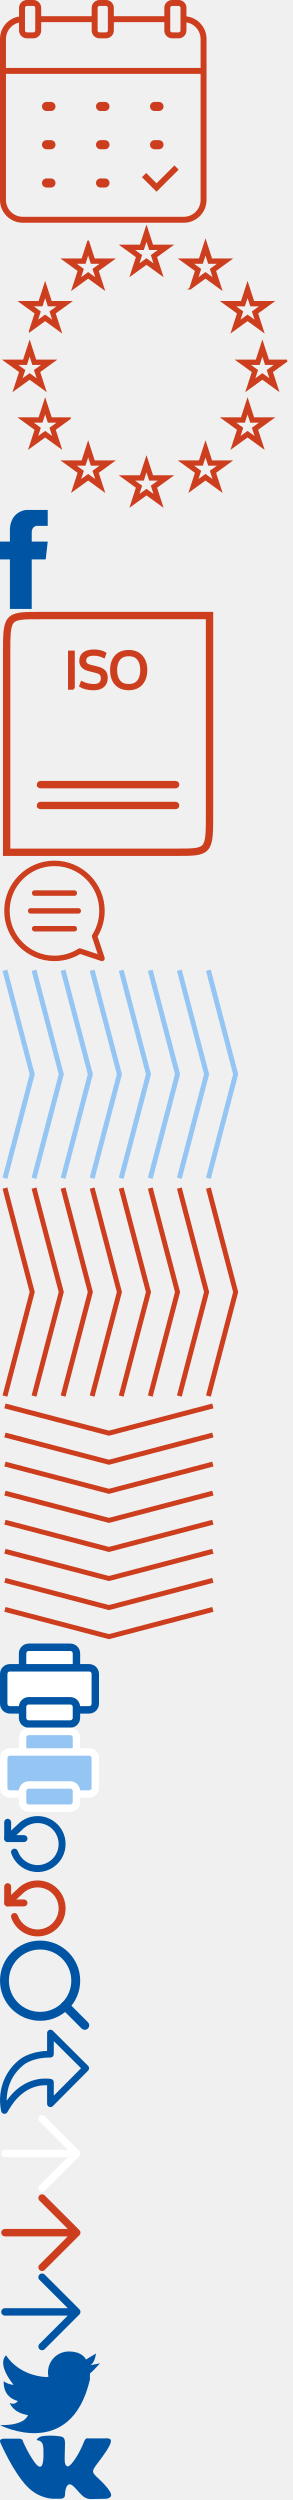
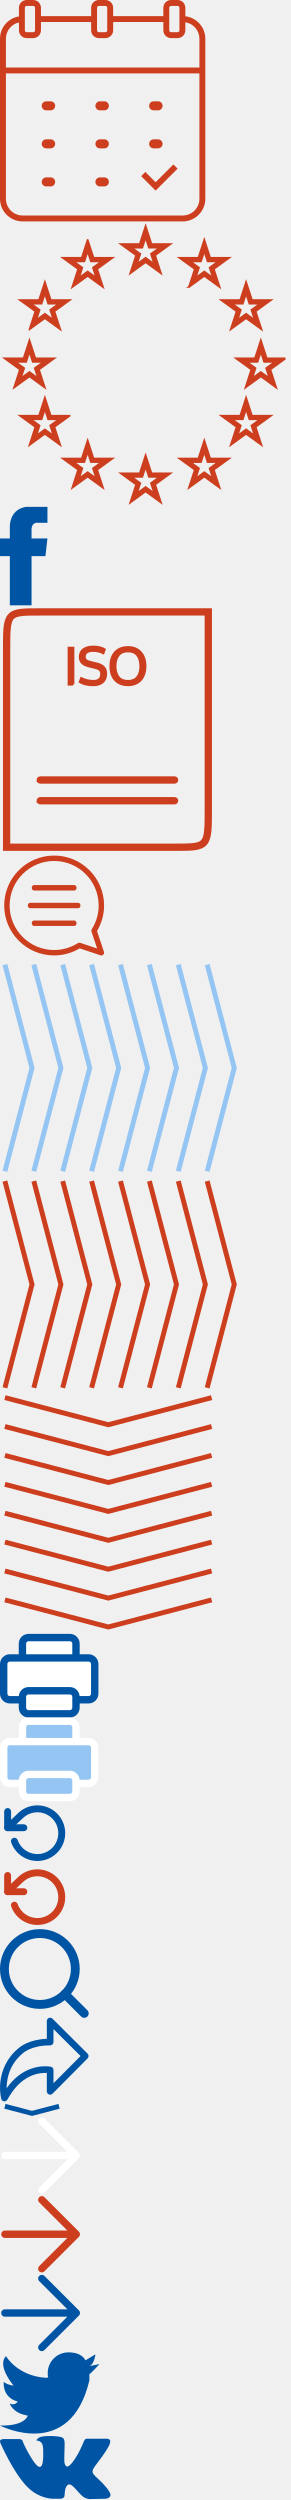
- <svg xmlns="http://www.w3.org/2000/svg" width="59" height="505" viewBox="0 0 59 505">
+ <svg xmlns="http://www.w3.org/2000/svg" width="59" height="508" viewBox="0 0 59 508">
  <svg width="42" height="45" viewBox="0 0 42 45" fill="none" id="calendar" y="0">
    <path d="M31.621 37.031L29.53 34.94l-.85.85 2.941 2.94 4.466-4.466-.85-.85-3.616 3.617zM10.291 20.587h-.896a.918.918 0 1 0 0 1.836h.896a.918.918 0 1 0 0-1.836zM10.291 28.313h-.896a.918.918 0 1 0 0 1.836h.896a.918.918 0 1 0 0-1.836zM10.291 36.044h-.896a.918.918 0 1 0 0 1.836h.896a.918.918 0 1 0 0-1.836zM21.203 20.587h-.896a.918.918 0 1 0 0 1.836h.896a.918.918 0 1 0 0-1.836zM21.203 28.313h-.896a.918.918 0 1 0 0 1.836h.896a.918.918 0 1 0 0-1.836zM21.203 36.044h-.896a.918.918 0 1 0 0 1.836h.896a.918.918 0 1 0 0-1.836zM31.22 22.423h.896a.918.918 0 1 0 0-1.836h-.897a.918.918 0 1 0 0 1.836zM31.22 30.149h.896a.918.918 0 1 0 0-1.836h-.897a.918.918 0 1 0 0 1.836z" fill="#CC3E1E" />
    <path d="M37.662 3.306V1.583C37.662.71 36.952 0 36.079 0h-1.308c-.873 0-1.583.71-1.583 1.583v1.689H22.992v-1.69C22.992.71 22.282 0 21.409 0H20.1c-.872 0-1.582.71-1.582 1.583v1.689H8.322v-1.69C8.322.71 7.612 0 6.739 0H5.431c-.873 0-1.583.71-1.583 1.583v1.754A4.578 4.578 0 0 0 0 7.87v32.523c0 2.536 2.063 4.599 4.6 4.599h32.522c2.536 0 4.599-2.064 4.599-4.6V7.872a4.603 4.603 0 0 0-4.06-4.565zM34.39 1.583c0-.21.17-.381.38-.381h1.31c.21 0 .38.17.38.38v4.581c0 .21-.17.381-.38.381h-1.31c-.21 0-.38-.17-.38-.38V1.582zm-14.67 0c0-.21.17-.381.38-.381h1.31c.21 0 .38.17.38.38v4.581c0 .21-.17.381-.38.381H20.1c-.21 0-.38-.17-.38-.38V1.582zm-14.67 0c0-.21.171-.381.381-.381H6.74c.21 0 .38.17.38.38v4.581c0 .21-.17.381-.38.381H5.43c-.21 0-.38-.17-.38-.38V1.582zM3.85 4.56v1.604c0 .872.71 1.582 1.582 1.582H6.74c.872 0 1.582-.71 1.582-1.582v-1.69H18.52v1.69c0 .872.71 1.582 1.582 1.582h1.31c.872 0 1.582-.71 1.582-1.582v-1.69H33.19v1.69c0 .872.71 1.582 1.582 1.582h1.309c.872 0 1.582-.71 1.582-1.582V4.52a3.4 3.4 0 0 1 2.858 3.35v5.847H1.201V7.871a3.38 3.38 0 0 1 2.648-3.31zm33.273 39.231H4.6a3.402 3.402 0 0 1-3.398-3.397V14.92H40.52v25.473a3.402 3.402 0 0 1-3.398 3.397z" fill="#CC3E1E" />
  </svg>
  <svg width="59" height="58" viewBox="0 0 59 58" fill="none" id="europe" y="45">
    <path d="M29.59 1l-1.177 3.622h-3.808l3.08 2.239-1.176 3.622 3.08-2.239 3.082 2.239-1.177-3.622 3.08-2.24h-3.807L29.59 1zm1.11 5.603l.687 2.112L29.59 7.41l-1.797 1.305.686-2.112-1.797-1.306h2.221l.687-2.113.686 2.113h2.222L30.7 6.603zM38.431 13.275l3.081-2.239 3.081 2.239-1.176-3.622 3.08-2.239H42.69l-1.177-3.622-1.176 3.622h-3.809l3.081 2.239-1.177 3.622zm.174-5.186h2.22l.687-2.113.687 2.113h2.221l-1.797 1.306.687 2.113-1.798-1.306-1.797 1.306.687-2.113-1.797-1.306zM48.103 18.241l-1.177 3.622 3.081-2.238 3.081 2.238-1.177-3.622 3.081-2.238h-3.808l-1.177-3.622-1.177 3.622h-3.808l3.081 2.238zm1.218-1.563l.686-2.113.687 2.113h2.221l-1.797 1.306.686 2.112-1.797-1.305-1.797 1.305.687-2.112-1.798-1.306h2.222zM57.987 27.838h-3.809l-1.177-3.623-1.176 3.623h-3.809l3.081 2.238-1.177 3.622 3.081-2.239 3.082 2.24-1.177-3.623 3.08-2.238zM53 30.625l-1.797 1.306.687-2.113-1.797-1.305h2.22l.687-2.113.687 2.113h2.221l-1.797 1.305.686 2.113-1.797-1.306zM51.184 39.501l-1.177-3.622-1.177 3.622h-3.808l3.081 2.239-1.177 3.622 3.081-2.238 3.081 2.238-1.177-3.622 3.082-2.239h-3.809zm.62 4.094l-1.797-1.306-1.797 1.306.687-2.113-1.797-1.306h2.22l.687-2.112.687 2.112h2.221l-1.797 1.306.686 2.113zM42.69 48.196l-1.178-3.622-1.176 3.622h-3.809l3.081 2.239-1.177 3.622 3.081-2.239 3.081 2.239-1.176-3.622 3.08-2.239H42.69zm.62 4.093l-1.798-1.305-1.797 1.305.687-2.112-1.797-1.306h2.22l.687-2.113.687 2.113h2.221l-1.797 1.306.687 2.112zM30.767 51.204l-1.177-3.622-1.177 3.622h-3.808l3.08 2.239-1.176 3.622 3.08-2.238 3.082 2.238-1.177-3.622 3.08-2.239h-3.807zm.62 4.094l-1.797-1.306-1.797 1.306.686-2.113-1.797-1.306h2.221l.687-2.112.686 2.112h2.222L30.7 53.185l.687 2.113zM18.987 48.196l-1.176-3.622-1.177 3.622h-3.809l3.081 2.239-1.177 3.622 3.082-2.239 3.08 2.239-1.176-3.622 3.08-2.239h-3.808zm.62 4.093l-1.796-1.305-1.798 1.305.687-2.112-1.797-1.306h2.221l.687-2.113.686 2.113h2.221l-1.797 1.306.687 2.112zM14.106 39.501h-3.808L9.12 35.88l-1.177 3.622H4.136l3.08 2.239-1.176 3.622 3.08-2.238 3.082 2.238-1.177-3.622 3.081-2.239zM9.121 42.29l-1.797 1.306.686-2.113-1.797-1.306h2.221l.687-2.112.686 2.112h2.222l-1.797 1.306.686 2.113-1.797-1.306zM5.985 31.46l3.081 2.238-1.176-3.622 3.08-2.238H7.163l-1.177-3.623-1.177 3.623H1l3.081 2.238-1.177 3.622 3.081-2.239zm-2.907-2.947h2.22l.687-2.113.687 2.113h2.221l-1.797 1.305.686 2.113-1.797-1.306-1.797 1.306.687-2.113-1.797-1.305zM6.04 21.863l3.08-2.238 3.082 2.238-1.177-3.622 3.08-2.238h-3.807L9.12 12.38l-1.177 3.622H4.136l3.08 2.238-1.176 3.622zm.173-5.185h2.221l.687-2.113.686 2.113h2.222l-1.797 1.306.686 2.112-1.797-1.305-1.797 1.305.686-2.112-1.797-1.306zM17.81 3.792l-1.176 3.622h-3.809l3.081 2.239-1.177 3.622 3.082-2.239 3.08 2.239-1.176-3.622 3.08-2.239h-3.808l-1.176-3.622zm1.111 5.603l.687 2.113-1.797-1.306-1.798 1.306.687-2.113-1.797-1.306h2.221l.687-2.113.686 2.113h2.221l-1.797 1.306z" fill="#CC3E1E" stroke="#CC3E1E" stroke-width=".4" />
  </svg>
  <svg width="10" height="20" viewBox="0 0 10 20" fill="none" id="fb" y="103">
    <path d="M6.41 4.41v2h3.231L9.231 10H6.41v10H2V10H0V6.41h2v-2S1.641.615 5.23 0h4.411v3.23h-2c0-.05-1.128-.102-1.23 1.18z" fill="#0054A4" />
  </svg>
  <svg width="44" height="50" viewBox="0 0 44 50" fill="none" id="iso" y="123">
    <path fill-rule="evenodd" clip-rule="evenodd" d="M8.145 1h34.523v40.208c0 1.975 0 3.483-.108 4.62-.108 1.134-.328 1.973-.828 2.555-.509.594-1.252.86-2.243.989-.982.127-2.281.127-3.966.127H1V9.291c0-1.976 0-3.483.108-4.62.108-1.134.329-1.973.828-2.556.509-.593 1.252-.86 2.243-.988C5.162 1 6.46 1 8.145 1zM1.788 4.736c-.105 1.1-.105 2.575-.105 4.575v39.505h33.813c1.717 0 2.972 0 3.905-.122.93-.12 1.468-.353 1.813-.755.354-.414.56-1.069.666-2.176.105-1.101.105-2.576.105-4.576V1.683H8.172c-1.717 0-2.971 0-3.905.122-.93.12-1.467.353-1.812.755-.355.414-.561 1.069-.667 2.176z" fill="#CC3E1E" stroke="#CC3E1E" stroke-width=".8" stroke-miterlimit="10" stroke-linecap="round" />
    <path fill-rule="evenodd" clip-rule="evenodd" d="M7.83 35.497c0-.19.154-.342.342-.342h27.324a.342.342 0 0 1 0 .683H8.172a.342.342 0 0 1-.341-.341zM7.83 39.709c0-.19.154-.342.342-.342h27.324a.342.342 0 0 1 0 .683H8.172a.342.342 0 0 1-.341-.341z" fill="#CC3E1E" stroke="#CC3E1E" stroke-width=".8" stroke-miterlimit="10" stroke-linecap="round" />
    <path d="M14.86 16.07h-.866V8.672h.866v7.4zM16.516 14.85c.77.38 1.596.57 2.476.57 1.084 0 1.626-.493 1.626-1.48 0-.32-.086-.58-.26-.776-.17-.2-.482-.357-.935-.47l-1.471-.37c-1.124-.284-1.686-.884-1.686-1.802 0-.703.242-1.225.725-1.566.484-.343 1.153-.515 2.006-.515.447 0 .866.049 1.256.145.39.097.717.227.98.39l-.25.706a3.927 3.927 0 0 0-.89-.33 4.359 4.359 0 0 0-1.116-.145c-1.207 0-1.81.418-1.81 1.255 0 .284.091.512.274.686.187.17.466.3.836.39l1.406.34c.6.144 1.055.374 1.366.69.31.314.465.761.465 1.341 0 .754-.232 1.323-.695 1.707-.46.38-1.088.57-1.882.57-.593 0-1.122-.06-1.585-.18-.46-.124-.826-.269-1.096-.436l.26-.72zM23.41 12.373c0 .951.218 1.698.655 2.242.437.54 1.083.81 1.937.81.854 0 1.495-.27 1.926-.81.433-.54.65-1.288.65-2.242 0-.973-.218-1.729-.655-2.266-.434-.537-1.072-.805-1.916-.805-.844 0-1.488.268-1.931.805-.444.537-.666 1.293-.666 2.267zm6.094 0c0 .564-.079 1.08-.235 1.546a3.45 3.45 0 0 1-.67 1.206c-.291.334-.658.594-1.102.78a3.88 3.88 0 0 1-1.495.276c-.747 0-1.388-.159-1.921-.476a3.023 3.023 0 0 1-1.196-1.33c-.264-.57-.396-1.24-.396-2.007 0-1.184.309-2.117.926-2.801.617-.684 1.481-1.026 2.592-1.026 1.094 0 1.95.345 2.566 1.036.62.687.93 1.62.93 2.796z" fill="#CC3E1E" />
    <path d="M14.86 16.07h-.866V8.672h.866v7.4zM16.516 14.85c.77.38 1.596.57 2.476.57 1.084 0 1.626-.493 1.626-1.48 0-.32-.086-.58-.26-.776-.17-.2-.482-.357-.935-.47l-1.471-.37c-1.124-.284-1.686-.884-1.686-1.802 0-.703.242-1.225.725-1.566.484-.343 1.153-.515 2.006-.515.447 0 .866.049 1.256.145.39.097.717.227.98.39l-.25.706a3.927 3.927 0 0 0-.89-.33 4.359 4.359 0 0 0-1.116-.145c-1.207 0-1.81.418-1.81 1.255 0 .284.091.512.274.686.187.17.466.3.836.39l1.406.34c.6.144 1.055.374 1.366.69.31.314.465.761.465 1.341 0 .754-.232 1.323-.695 1.707-.46.38-1.088.57-1.882.57-.593 0-1.122-.06-1.585-.18-.46-.124-.826-.269-1.096-.436l.26-.72zM23.41 12.373c0 .951.218 1.698.655 2.242.437.54 1.083.81 1.937.81.854 0 1.495-.27 1.926-.81.433-.54.65-1.288.65-2.242 0-.973-.218-1.729-.655-2.266-.434-.537-1.072-.805-1.916-.805-.844 0-1.488.268-1.931.805-.444.537-.666 1.293-.666 2.267zm6.094 0c0 .564-.079 1.08-.235 1.546a3.45 3.45 0 0 1-.67 1.206c-.291.334-.658.594-1.102.78a3.88 3.88 0 0 1-1.495.276c-.747 0-1.388-.159-1.921-.476a3.023 3.023 0 0 1-1.196-1.33c-.264-.57-.396-1.24-.396-2.007 0-1.184.309-2.117.926-2.801.617-.684 1.481-1.026 2.592-1.026 1.094 0 1.95.345 2.566 1.036.62.687.93 1.62.93 2.796z" stroke="#CC3E1E" stroke-width=".5" />
  </svg>
  <svg width="22" height="22" viewBox="0 0 22 22" fill="none" id="mess" y="173">
    <path d="M20.887 20.883a.399.399 0 0 1-.41.097l-4.304-1.436a9.96 9.96 0 0 1-5.171 1.451c-5.513 0-9.998-4.485-9.998-9.997C1.004 5.485 5.49 1 11.002 1 16.515 1 21 5.485 21 10.998a9.959 9.959 0 0 1-1.451 5.17l1.435 4.306a.4.4 0 0 1-.097.409zm-2.156-4.64a.4.4 0 0 1 .041-.34 9.164 9.164 0 0 0 1.428-4.905c0-5.072-4.126-9.198-9.198-9.198s-9.198 4.126-9.198 9.198c0 5.071 4.126 9.197 9.198 9.197 1.733 0 3.43-.493 4.906-1.427a.401.401 0 0 1 .34-.042l3.724 1.242-1.241-3.724z" fill="#CC3E1E" stroke="#CC3E1E" stroke-width=".3" />
    <path d="M15.09 7.8H6.92c-.174 0-.315-.178-.315-.4 0-.22.14-.4.314-.4h8.17c.174 0 .315.18.315.4 0 .222-.141.4-.315.4zM5.805 11c0-.22.141-.4.315-.4h9.769c.173 0 .314.18.314.4 0 .22-.14.4-.314.4H6.12c-.174 0-.315-.18-.315-.4zM6.92 15c-.174 0-.315-.18-.315-.4 0-.221.14-.4.314-.4h8.17c.174 0 .315.179.315.4 0 .22-.141.4-.315.4H6.92z" fill="#CC3E1E" stroke="#CC3E1E" stroke-width=".3" />
  </svg>
  <svg width="49" height="44" viewBox="0 0 49 44" fill="none" id="multi-str-blue" y="195">
    <path d="M1 1l5.503 21L1 43M6.871 1l5.503 21-5.503 21M12.743 1l5.503 21-5.503 21M18.614 1l5.503 21-5.503 21M24.485 1l5.503 21-5.503 21M30.356 1l5.503 21-5.503 21M36.228 1l5.503 21-5.503 21M42.1 1l5.502 21L42.1 43" stroke="#95C5F3" />
  </svg>
  <svg width="49" height="44" viewBox="0 0 49 44" fill="none" id="multi-str-orange" y="239">
    <path d="M1 1l5.503 21L1 43M6.871 1l5.503 21-5.503 21M12.743 1l5.503 21-5.503 21M18.614 1l5.503 21-5.503 21M24.485 1l5.503 21-5.503 21M30.356 1l5.503 21-5.503 21M36.228 1l5.503 21-5.503 21M42.1 1l5.502 21L42.1 43" stroke="#CC3E1E" />
  </svg>
  <svg width="44" height="49" viewBox="0 0 44 49" fill="none" id="multi-str-orange-down" y="283">
    <path d="M43 1L22 6.503 1 1M43 6.871l-21 5.503L1 6.871M43 12.743l-21 5.503-21-5.503M43 18.614l-21 5.503-21-5.503M43 24.485l-21 5.503-21-5.503M43 30.357L22 35.86 1 30.357M43 36.228l-21 5.503-21-5.503M43 42.1l-21 5.502L1 42.1" stroke="#CC3E1E" />
  </svg>
  <svg width="20" height="17" viewBox="0 0 20 17" fill="none" id="print" y="332">
    <rect x="4.56" y=".75" width="10.881" height="4.69" rx="1.25" fill="#fff" stroke="#0054A4" stroke-width="1.5" />
    <rect x=".75" y="4.893" width="18.5" height="8.5" rx="1.25" fill="#fff" stroke="#0054A4" stroke-width="1.5" />
    <rect x="4.56" y="11.56" width="10.881" height="4.69" rx="1.25" fill="#fff" stroke="#0054A4" stroke-width="1.5" />
  </svg>
  <svg width="20" height="17" viewBox="0 0 20 17" fill="none" id="print-white" y="349">
    <rect x="4.56" y=".75" width="10.881" height="4.69" rx="1.25" fill="#95C5F3" stroke="#fff" stroke-width="1.5" />
    <rect x=".75" y="4.893" width="18.5" height="8.5" rx="1.25" fill="#95C5F3" stroke="#fff" stroke-width="1.5" />
    <rect x="4.56" y="11.56" width="10.881" height="4.69" rx="1.25" fill="#95C5F3" stroke="#fff" stroke-width="1.5" />
  </svg>
  <svg width="14" height="13" viewBox="0 0 14 13" fill="none" id="reset" y="366">
    <path fill-rule="evenodd" clip-rule="evenodd" d="M1.55 1.545a.55.55 0 0 1 .55.55v2.75h2.75a.55.55 0 1 1 0 1.1h-3.3a.55.55 0 0 1-.55-.55v-3.3a.55.55 0 0 1 .55-.55z" fill="#0054A4" stroke="#0054A4" stroke-width=".3" stroke-linecap="round" stroke-linejoin="round" />
    <path fill-rule="evenodd" clip-rule="evenodd" d="M6.833 1.054a5.5 5.5 0 1 1-4.421 7.274.55.55 0 1 1 1.037-.366 4.4 4.4 0 1 0 1.03-4.564L1.927 5.796a.55.55 0 0 1-.754-.802L3.72 2.602a5.5 5.5 0 0 1 3.114-1.548z" fill="#0054A4" stroke="#0054A4" stroke-width=".3" stroke-linecap="round" stroke-linejoin="round" />
  </svg>
  <svg width="14" height="13" viewBox="0 0 14 13" fill="none" id="reset-color" y="379">
    <path fill-rule="evenodd" clip-rule="evenodd" d="M1.55 1.545a.55.55 0 0 1 .55.55v2.75h2.75a.55.55 0 1 1 0 1.1h-3.3a.55.55 0 0 1-.55-.55v-3.3a.55.55 0 0 1 .55-.55z" fill="#CC3E1E" stroke="#CC3E1E" stroke-width=".3" stroke-linecap="round" stroke-linejoin="round" />
    <path fill-rule="evenodd" clip-rule="evenodd" d="M6.833 1.054a5.5 5.5 0 1 1-4.421 7.274.55.55 0 1 1 1.037-.366 4.4 4.4 0 1 0 1.03-4.564L1.927 5.796a.55.55 0 0 1-.754-.802L3.72 2.602a5.5 5.5 0 0 1 3.114-1.548z" fill="#CC3E1E" stroke="#CC3E1E" stroke-width=".3" stroke-linecap="round" stroke-linejoin="round" />
  </svg>
  <svg width="18" height="18" viewBox="0 0 18 18" fill="none" id="search" y="392">
    <path fill-rule="evenodd" clip-rule="evenodd" d="M8.1 1.8a6.3 6.3 0 1 0 0 12.6 6.3 6.3 0 0 0 0-12.6zM0 8.1a8.1 8.1 0 1 1 16.2 0A8.1 8.1 0 0 1 0 8.1z" fill="#0054A4" />
    <path fill-rule="evenodd" clip-rule="evenodd" d="M12.549 12.549a.9.9 0 0 1 1.272 0l3.915 3.915a.9.9 0 1 1-1.272 1.272l-3.915-3.915a.9.9 0 0 1 0-1.272z" fill="#0054A4" />
  </svg>
  <svg width="18" height="17" viewBox="0 0 18 17" fill="none" id="share" y="410">
    <path d="M10.665.197a.675.675 0 0 0-1.151.479v3.606c-3.648.145-5.474 1.659-5.753 1.91a10.248 10.248 0 0 0-3.553 5.956c-.228 1.13-.269 2.29-.12 3.432v.004l.004.03.144.826a.676.676 0 0 0 1.244.232l.43-.718c1.321-2.198 2.967-3.655 4.894-4.33a7.087 7.087 0 0 1 2.71-.398v3.735a.676.676 0 0 0 1.154.476l7.136-7.178a.676.676 0 0 0-.003-.956L10.665.197zm.2 13.126v-2.706a.676.676 0 0 0-.569-.667c-.577-.093-2.118-.24-3.939.398-1.942.68-3.623 2.021-5.007 3.99a9.634 9.634 0 0 1 .183-1.927c.41-2.077 1.453-3.822 3.098-5.185a.62.62 0 0 0 .042-.037c.047-.044 1.762-1.594 5.51-1.566h.005a.676.676 0 0 0 .676-.676V2.302l5.506 5.483-5.506 5.538z" fill="#0054A4" />
  </svg>
-   <svg width="17" height="16" viewBox="0 0 17 16" fill="none" id="str-big-link-inside" y="427">
+   <svg width="13" height="3" viewBox="0 0 13 3" fill="none" id="small-str" y="427">
+     <path d="M12 1L6.5 2.441 1 1" stroke="#0054A4" />
+   </svg>
+   <svg width="17" height="16" viewBox="0 0 17 16" fill="none" id="str-big-link-inside" y="430">
    <path d="M1 8h14.5m0 0l-7-7m7 7l-7 7" stroke="#fff" stroke-width="1.5" stroke-linecap="round" />
  </svg>
-   <svg width="17" height="16" viewBox="0 0 17 16" fill="none" id="str-link" y="443">
+   <svg width="17" height="16" viewBox="0 0 17 16" fill="none" id="str-link" y="446">
    <path d="M1 8h14.5m0 0l-7-7m7 7l-7 7" stroke="#CC3E1E" stroke-width="1.5" stroke-linecap="round" />
  </svg>
-   <svg width="17" height="16" viewBox="0 0 17 16" fill="none" id="str-news" y="459">
+   <svg width="17" height="16" viewBox="0 0 17 16" fill="none" id="str-news" y="462">
    <path d="M1 8h14.5m0 0l-7-7m7 7l-7 7" stroke="#0054A4" stroke-width="1.5" stroke-linecap="round" />
  </svg>
-   <svg width="21" height="17" viewBox="0 0 21 17" fill="none" id="tw" y="475">
+   <svg width="21" height="17" viewBox="0 0 21 17" fill="none" id="tw" y="478">
    <path d="M18.174 2.792l2.03-.406s-1.675 1.878-2.03 2.03c-.051.914 0 1.219 0 1.219C14.316 22.235 0 14.874 0 14.874c5.229.101 5.635-2.03 5.635-2.03-3.046-.458-3.655-2.437-3.655-2.437C3.046 10.914 3.604 10 3.604 10 .355 9.138.761 5.99.761 5.99c.559.507 1.473.71 1.98.76-.304-.405-3.35-4.111-1.523-5.99 0 0 2.285 4.062 8.173 4.417l.406-.102c-.101-.304-.101-.558-.101-.863A4.203 4.203 0 0 1 13.909 0c2.843 0 3.452 1.624 3.452 1.624l2.03-1.218c0-.05-.202 1.98-1.217 2.386z" fill="#0054A4" />
  </svg>
-   <svg width="23" height="13" viewBox="0 0 23 13" fill="none" id="vk" y="492">
+   <svg width="23" height="13" viewBox="0 0 23 13" fill="none" id="vk" y="495">
    <path d="M10.982 12.747h1.354s.431-.062.616-.247c.185-.184.185-.615.185-.615s0-1.786.8-2.032c.8-.247 1.91 1.724 3.018 2.524.862.554 1.478.431 1.478.431l3.017-.061s1.54-.123.8-1.355c-.061-.123-.43-.924-2.216-2.586-1.848-1.724-1.601-1.478.615-4.495 1.355-1.848 1.91-2.956 1.724-3.449-.184-.431-1.17-.308-1.17-.308h-3.386s-.247-.061-.431.062c-.185.123-.308.37-.308.37s-.554 1.416-1.232 2.647c-1.478 2.525-2.094 2.71-2.34 2.525-.554-.308-.43-1.416-.43-2.217 0-2.463.369-3.51-.74-3.756-.37-.062-.616-.123-1.6-.185-1.232 0-2.218 0-2.772.308-.37.185-.677.616-.492.616.246 0 .738.123.985.492.37.493.308 1.54.308 1.54s.184 2.894-.493 3.263c-.431.247-1.047-.246-2.402-2.586C5.193 2.463 4.64 1.17 4.64 1.17s0-.246-.185-.37C4.208.617 3.962.617 3.962.617H.759s-.492 0-.677.246c-.185.185 0 .554 0 .554s2.525 5.85 5.357 8.806c2.587 2.71 5.543 2.525 5.543 2.525z" fill="#0054A4" />
  </svg>
</svg>
